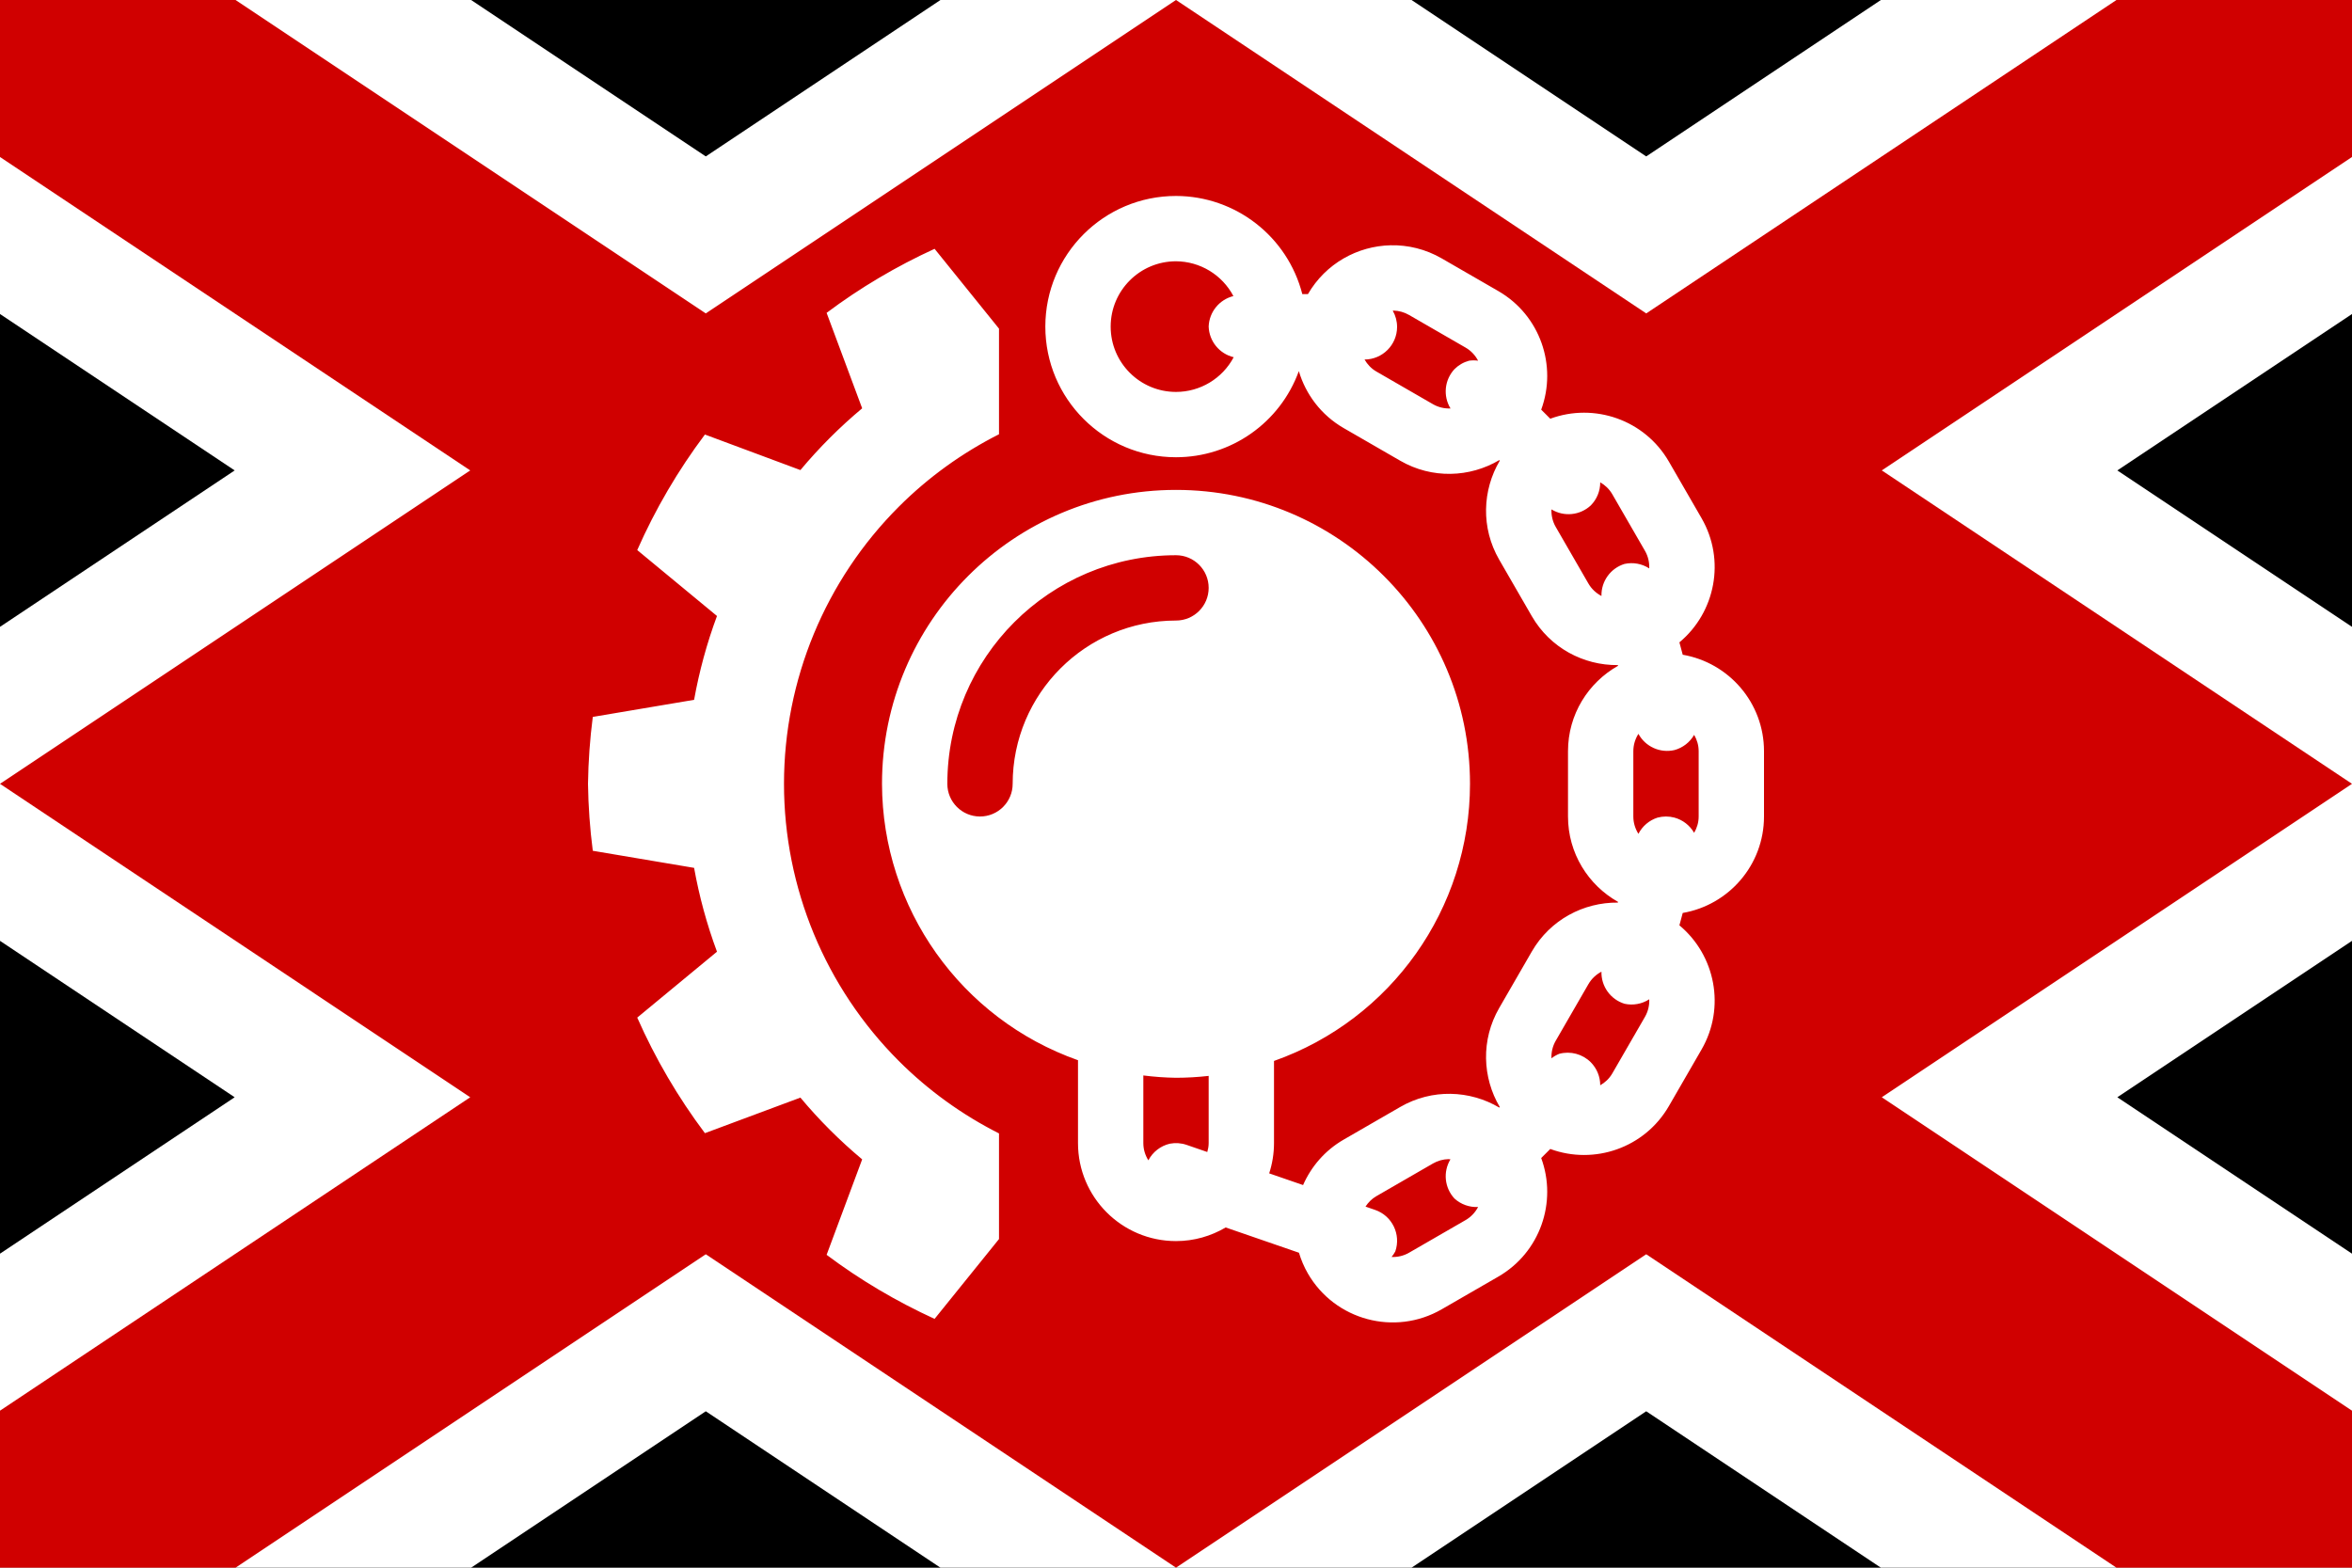
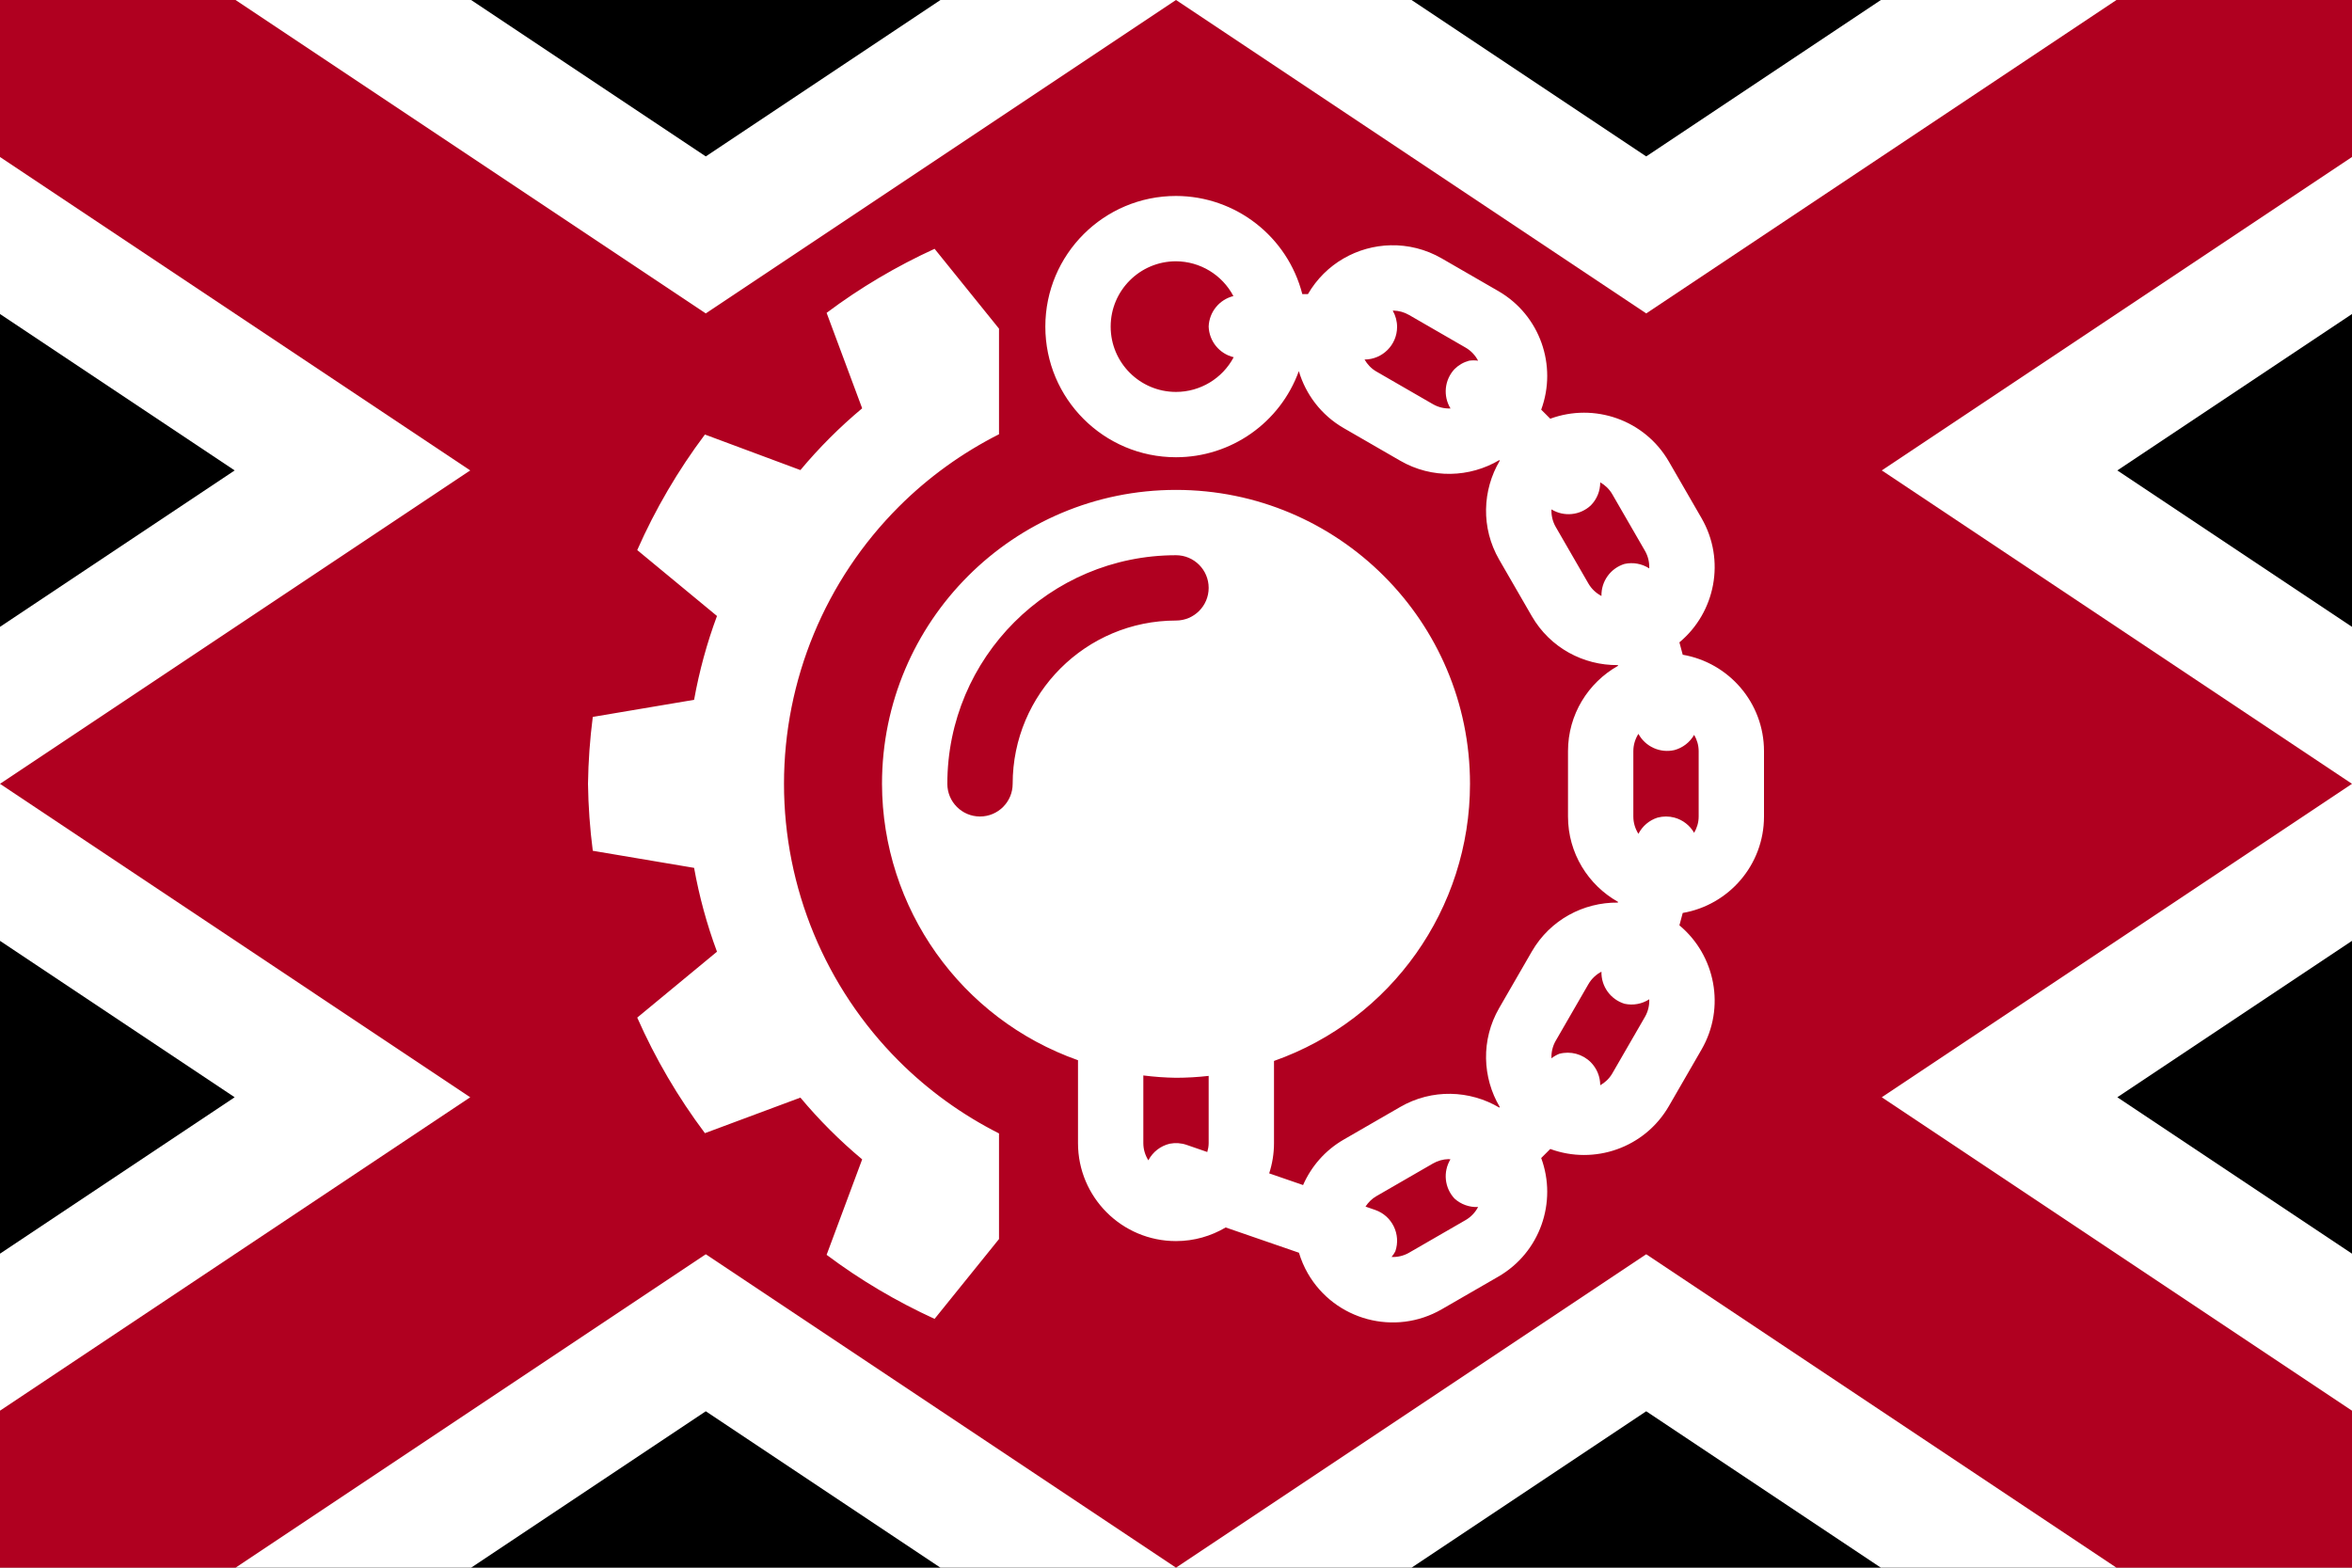
<svg xmlns="http://www.w3.org/2000/svg" xml:space="preserve" id="svg1" width="4608" height="3072" version="1.1" viewBox="0 0 1219.2 812.8">
  <defs id="defs1">
    <style id="style1">.cls-1{fill:#0283c0}.cls-2{fill:#fff}.cls-3{fill:#ef483f}</style>
  </defs>
  <path id="path13" d="M 2.8407372e-7,812.8 4.3820696e-6,6.6357256e-6 1219.2,-1.0877535e-5 1219.2,812.8 Z" style="display:inline;fill:#000;fill-opacity:1;fill-rule:evenodd;stroke:none;stroke-width:8.467;stroke-linecap:round;stroke-linejoin:round" />
  <path id="path1" d="M 0 0 L 0 162.811 L 121.639 243.902 L 0 324.995 L 0 487.806 L 121.636 568.897 L 0 649.987 L 0 812.8 L 244.219 812.8 L 365.856 731.709 L 487.491 812.8 L 731.709 812.8 L 853.346 731.709 L 974.983 812.8 L 1219.2 812.8 L 1219.2 649.991 L 1097.56 568.899 L 1219.2 487.805 L 1219.2 324.995 L 1097.56 243.902 L 1219.2 162.81 L 1219.2 0 L 974.984 0 L 853.346 81.092 L 731.708 0 L 487.491 0 L 365.854 81.092 L 244.217 0 L 0 0 z" style="color:#000;fill:#fff;stroke-linejoin:bevel;stroke-miterlimit:128;-inkscape-stroke:none;paint-order:stroke fill markers" />
-   <path id="path2" d="M 0 0 L 0 81.405 L 243.746 243.903 L 0 406.4 L 243.745 568.897 L 0 731.393 L 0 812.8 L 122.11 812.8 L 365.855 650.303 L 609.6 812.8 L 853.345 650.303 L 1097.091 812.8 L 1219.2 812.8 L 1219.2 731.396 L 975.454 568.898 L 1219.2 406.4 L 975.454 243.902 L 1219.2 81.405 L 1219.2 0 L 1097.093 0 L 853.346 162.498 L 609.6 0 L 365.854 162.498 L 122.108 0 L 0 0 z" style="color:#000;fill:#d00000;stroke-linejoin:bevel;stroke-miterlimit:128;-inkscape-stroke:none;paint-order:stroke fill markers" />
+   <path id="path2" d="M 0 0 L 0 81.405 L 243.746 243.903 L 0 406.4 L 243.745 568.897 L 0 731.393 L 0 812.8 L 122.11 812.8 L 365.855 650.303 L 609.6 812.8 L 853.345 650.303 L 1097.091 812.8 L 1219.2 812.8 L 1219.2 731.396 L 975.454 568.898 L 1219.2 406.4 L 975.454 243.902 L 1219.2 81.405 L 1219.2 0 L 1097.093 0 L 853.346 162.498 L 609.6 0 L 365.854 162.498 L 122.108 0 L 0 0 z" style="color:#000;fill:#b00020;stroke-linejoin:bevel;stroke-miterlimit:128;-inkscape-stroke:none;paint-order:stroke fill markers;fill-opacity:1" />
  <path id="path3" d="M 609.6 101.6 A 67.733 67.733 0 0 0 541.867 169.333 A 67.733 67.733 0 0 0 609.6 237.067 A 67.733 67.733 0 0 0 673.272 192.417 C 676.842 204.444 684.813 215.189 696.535 221.957 L 725.865 238.89 C 742.335 248.399 761.898 247.6 777.174 238.555 L 777.445 238.826 C 768.4 254.102 767.601 273.665 777.11 290.135 L 794.043 319.465 C 803.552 335.934 820.894 345.024 838.645 344.829 L 838.745 345.199 C 823.273 353.905 812.8 370.449 812.8 389.467 L 812.8 423.333 C 812.8 442.351 823.273 458.895 838.745 467.601 L 838.645 467.971 C 820.894 467.776 803.552 476.866 794.043 493.335 L 777.11 522.665 C 767.601 539.135 768.399 558.698 777.445 573.974 L 777.174 574.245 C 761.898 565.199 742.335 564.401 725.865 573.91 L 696.535 590.843 C 686.794 596.467 679.672 604.852 675.477 614.42 L 657.903 608.356 C 659.508 603.411 660.4 598.146 660.4 592.667 L 660.4 550.07 A 152.4 152.4 0 0 0 762 406.4 A 152.4 152.4 0 0 0 609.6 254 A 152.4 152.4 0 0 0 457.2 406.4 A 152.4 152.4 0 0 0 558.8 549.694 L 558.8 592.667 C 558.8 620.723 581.544 643.467 609.6 643.467 C 619.012 643.467 627.795 640.861 635.353 636.4 L 673.34 649.509 C 674.45 653.174 675.944 656.778 677.941 660.237 C 691.969 684.534 723.038 692.859 747.335 678.831 L 776.665 661.898 C 798.397 649.35 807.297 623.181 798.907 600.407 L 803.607 595.707 C 826.381 604.097 852.55 595.197 865.098 573.465 L 882.031 544.135 C 894.578 522.403 889.201 495.289 870.548 479.761 L 872.269 473.341 C 896.186 469.22 914.4 448.428 914.4 423.333 L 914.4 389.467 C 914.4 364.372 896.186 343.58 872.269 339.459 L 870.548 333.039 C 889.201 317.511 894.579 290.397 882.031 268.665 L 865.098 239.335 C 852.55 217.603 826.381 208.703 803.607 217.093 L 798.907 212.393 C 807.297 189.619 798.397 163.45 776.665 150.902 L 747.335 133.969 C 738.983 129.147 729.831 126.966 720.845 127.167 C 703.72 127.551 687.206 136.592 677.991 152.488 L 675.075 152.481 A 67.733 67.733 0 0 0 609.6 101.6 z M 484.457 128.999 C 464.684 138.066 445.893 149.142 428.49 162.206 L 446.921 211.703 C 435.317 221.401 424.601 232.117 414.903 243.721 L 365.406 225.29 C 351.468 243.859 339.697 263.96 330.322 285.201 L 371.659 319.369 C 366.426 333.479 362.456 348.026 359.798 362.838 L 307.282 371.698 C 305.795 383.209 304.966 394.795 304.8 406.4 C 304.966 418.005 305.795 429.591 307.282 441.102 L 359.798 449.962 C 362.456 464.774 366.426 479.322 371.659 493.431 L 330.322 527.599 C 339.697 548.84 351.468 568.942 365.406 587.511 L 414.903 569.079 C 424.601 580.684 435.317 591.399 446.921 601.097 L 428.49 650.594 C 445.893 663.658 464.684 674.734 484.457 683.801 L 517.852 642.412 L 517.852 587.651 C 498.838 578.033 481.266 565.434 465.916 550.084 C 427.809 511.977 406.4 460.292 406.4 406.4 C 406.4 352.508 427.809 300.823 465.916 262.716 C 481.266 247.366 498.838 234.767 517.852 225.149 L 517.852 170.389 L 484.457 128.999 z M 609.6 135.467 A 33.867 33.867 0 0 1 639.354 153.503 A 16.933 16.933 0 0 0 626.533 169.291 A 16.933 16.933 0 0 0 639.505 185.207 A 33.867 33.867 0 0 1 609.6 203.2 A 33.867 33.867 0 0 1 575.733 169.333 A 33.867 33.867 0 0 1 609.6 135.467 z M 722.39 161.033 C 725.12 161.103 727.871 161.837 730.402 163.298 L 759.731 180.231 C 762.6 181.888 764.762 184.277 766.2 187.006 A 16.933 16.933 0 0 0 761.547 187.006 A 16.933 16.933 0 0 0 753.955 191.389 A 16.933 16.933 0 0 0 751.9 211.776 C 748.817 211.895 745.667 211.217 742.798 209.561 L 713.469 192.628 C 710.798 191.086 708.772 188.893 707.336 186.401 A 16.933 16.933 0 0 0 724.203 169.539 A 16.933 16.933 0 0 0 721.962 161.078 C 722.106 161.078 722.245 161.029 722.39 161.033 z M 829.506 250.076 C 832.02 251.513 834.217 253.581 835.769 256.269 L 852.702 285.598 C 854.359 288.467 855.036 291.618 854.917 294.701 A 16.933 16.933 0 0 0 842.121 292.373 A 16.933 16.933 0 0 0 830.146 309 C 827.418 307.561 825.029 305.4 823.372 302.531 L 806.439 273.202 C 804.783 270.333 804.105 267.183 804.224 264.1 A 16.933 16.933 0 0 0 824.611 262.045 A 16.933 16.933 0 0 0 829.506 250.076 z M 609.6 287.867 A 16.933 16.933 0 0 1 626.533 304.8 A 16.933 16.933 0 0 1 609.6 321.733 A 84.667 84.667 0 0 0 524.933 406.4 A 16.933 16.933 0 0 1 508 423.333 A 16.933 16.933 0 0 1 491.067 406.4 A 118.533 118.533 0 0 1 609.6 287.867 z M 849.3 380.477 A 16.933 16.933 0 0 0 867.983 388.89 A 16.933 16.933 0 0 0 878.188 381.006 C 879.641 383.504 880.533 386.369 880.533 389.467 L 880.533 423.333 C 880.533 426.431 879.64 429.297 878.188 431.795 A 16.933 16.933 0 0 0 867.983 423.91 A 16.933 16.933 0 0 0 859.217 423.91 A 16.933 16.933 0 0 0 849.3 432.324 C 847.655 429.714 846.667 426.646 846.667 423.333 L 846.667 389.467 C 846.667 386.154 847.655 383.087 849.3 380.477 z M 830.146 503.789 A 16.933 16.933 0 0 0 842.121 520.428 A 16.933 16.933 0 0 0 854.917 518.1 C 855.036 521.183 854.358 524.333 852.702 527.202 L 835.769 556.531 C 834.22 559.214 832.014 561.249 829.506 562.686 A 16.933 16.933 0 0 0 824.611 550.756 A 16.933 16.933 0 0 0 808.254 546.373 A 16.933 16.933 0 0 0 804.224 548.7 C 804.105 545.618 804.783 542.467 806.439 539.598 L 823.372 510.269 C 825.03 507.397 827.414 505.228 830.146 503.789 z M 592.667 557.589 A 152.4 152.4 0 0 0 609.6 558.8 A 152.4 152.4 0 0 0 626.533 557.82 L 626.533 592.667 C 626.533 594.278 626.236 595.807 625.816 597.283 L 615.123 593.594 A 16.933 16.933 0 0 0 606.381 592.975 A 16.933 16.933 0 0 0 595.268 601.598 C 593.645 599 592.667 595.956 592.667 592.667 L 592.667 557.589 z M 750.81 600.973 C 751.166 600.964 751.509 601.072 751.864 601.085 A 16.933 16.933 0 0 0 753.955 621.41 A 16.933 16.933 0 0 0 766.201 625.793 C 764.763 628.522 762.601 630.912 759.731 632.569 L 730.402 649.502 C 727.541 651.154 724.4 651.83 721.326 651.716 A 16.933 16.933 0 0 0 723.277 648.828 A 16.933 16.933 0 0 0 712.795 627.297 L 707.834 625.586 C 709.24 623.438 711.094 621.544 713.469 620.172 L 742.798 603.239 C 745.329 601.778 748.08 601.044 750.81 600.973 z" style="display:inline;fill:#fff;fill-opacity:1;stroke-width:1.12;stroke-linecap:round;stroke-linejoin:round;stroke-miterlimit:128" />
</svg>
